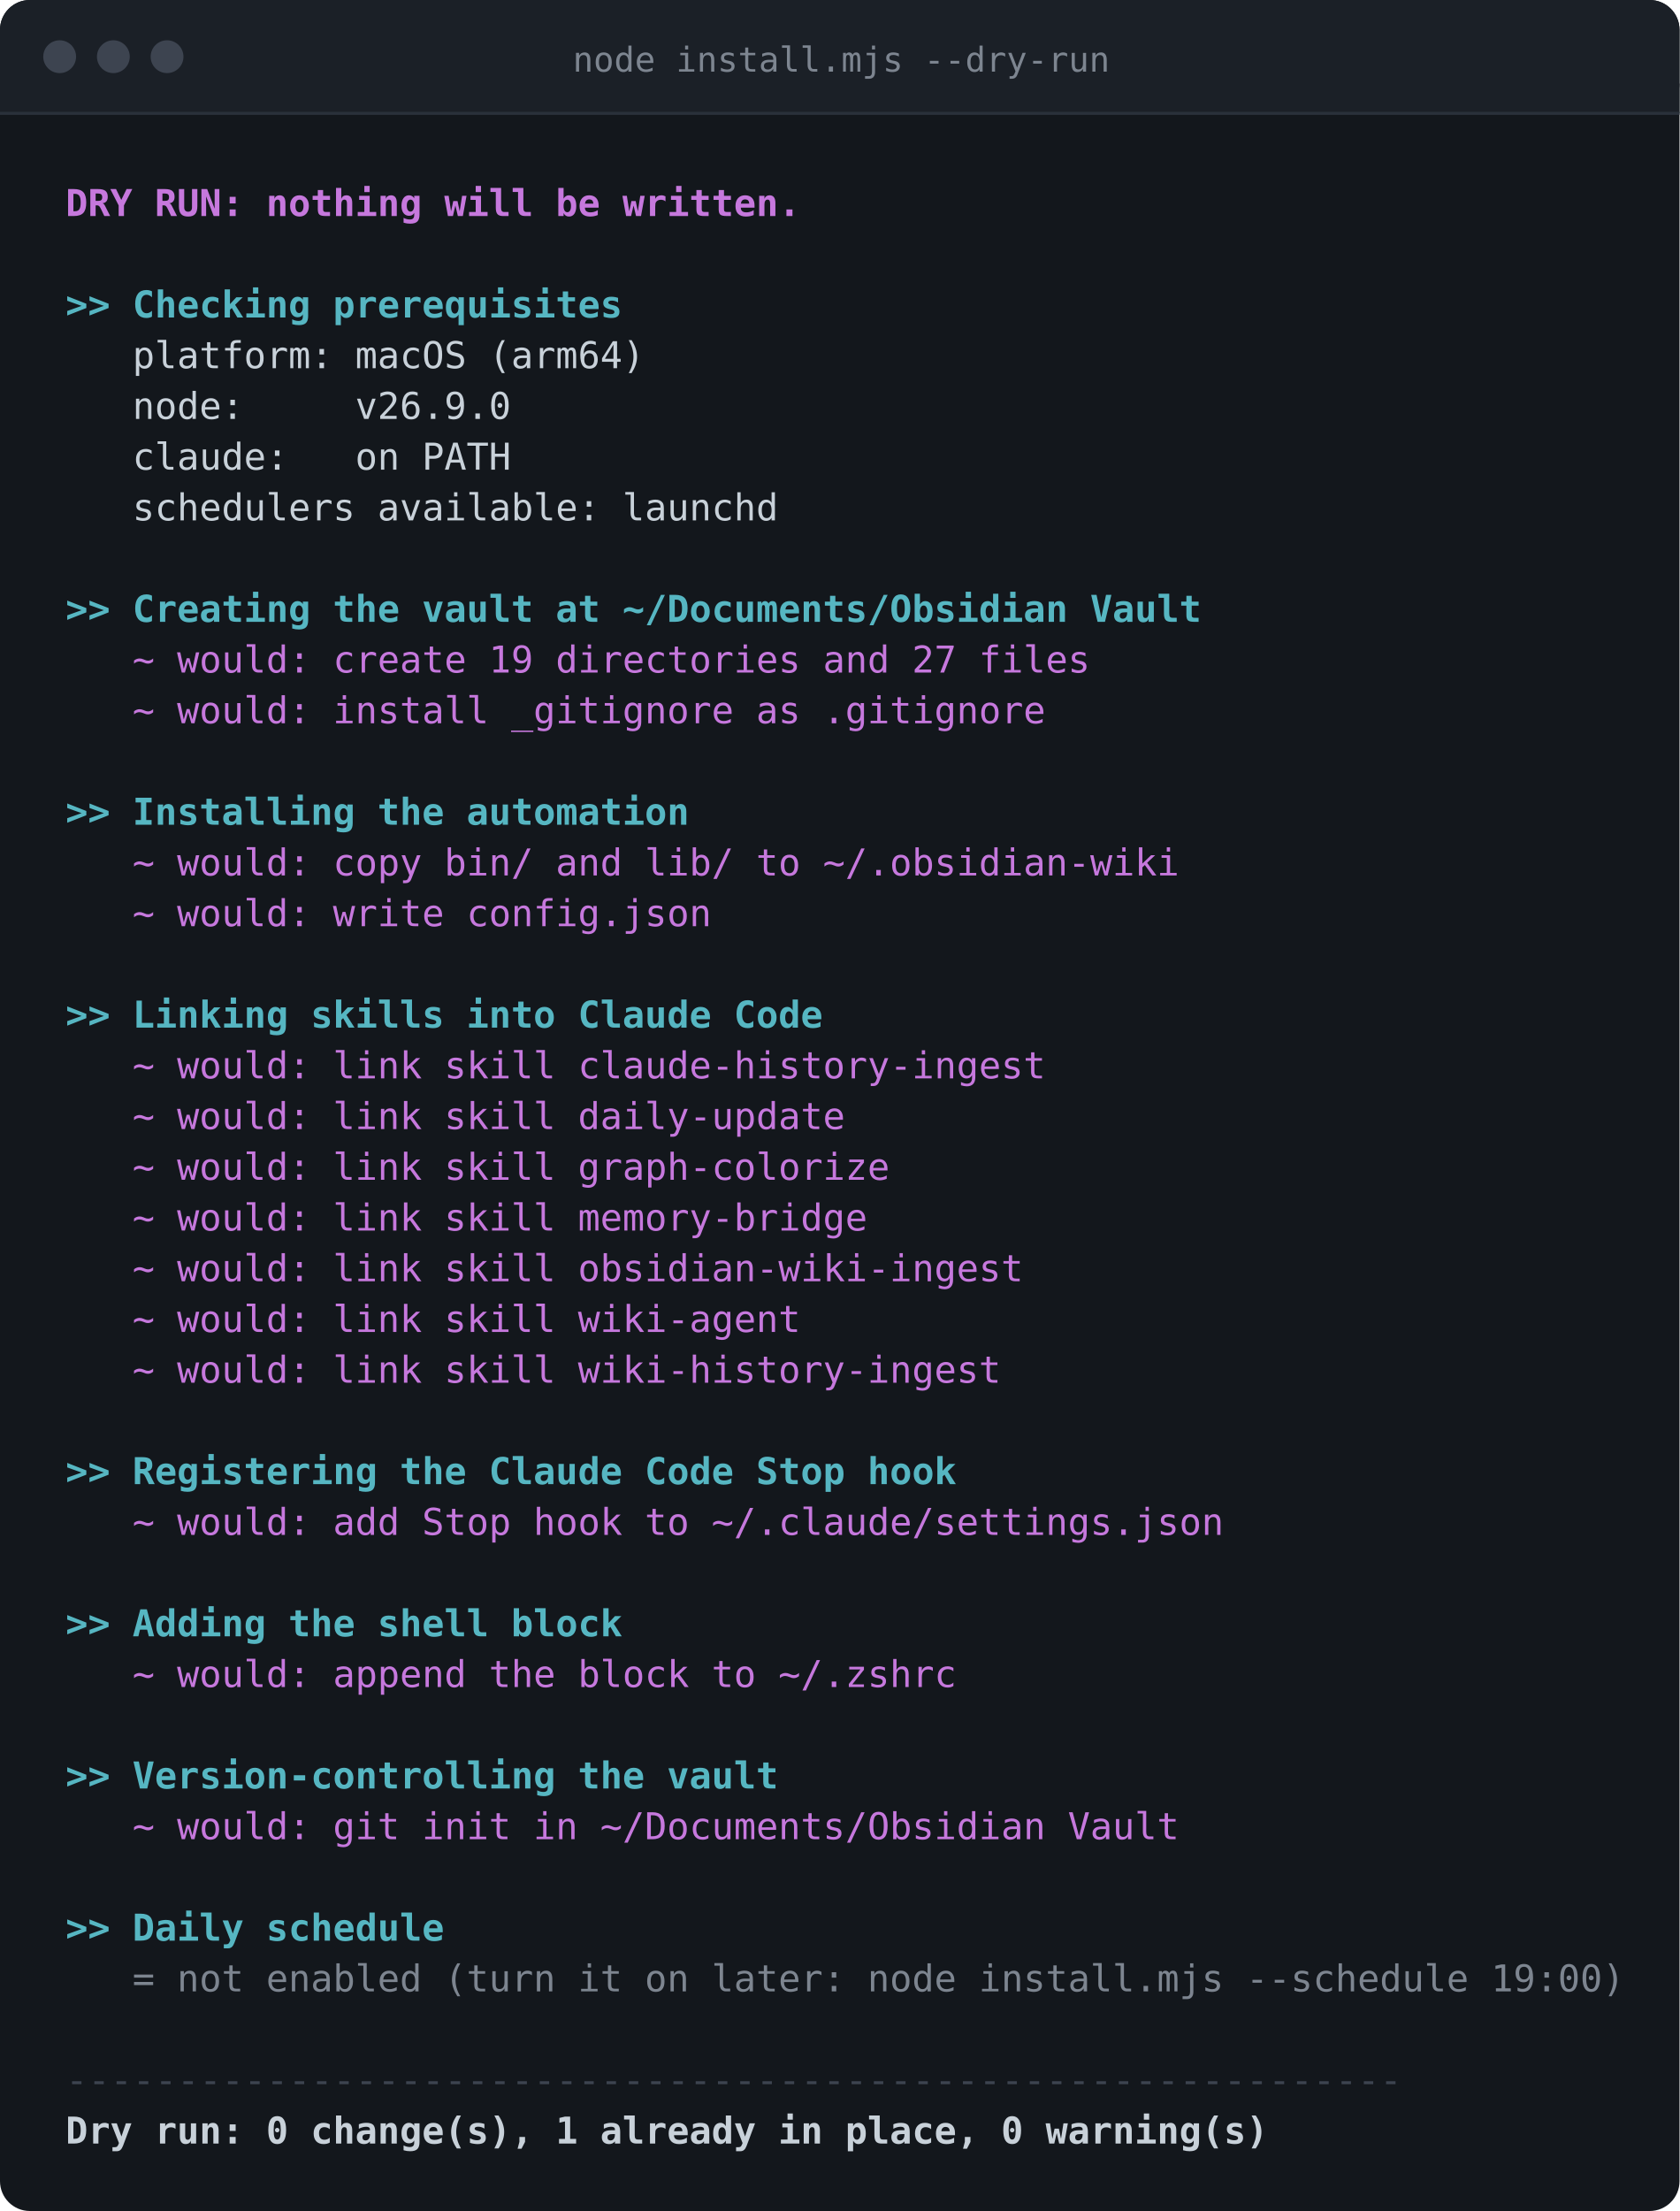
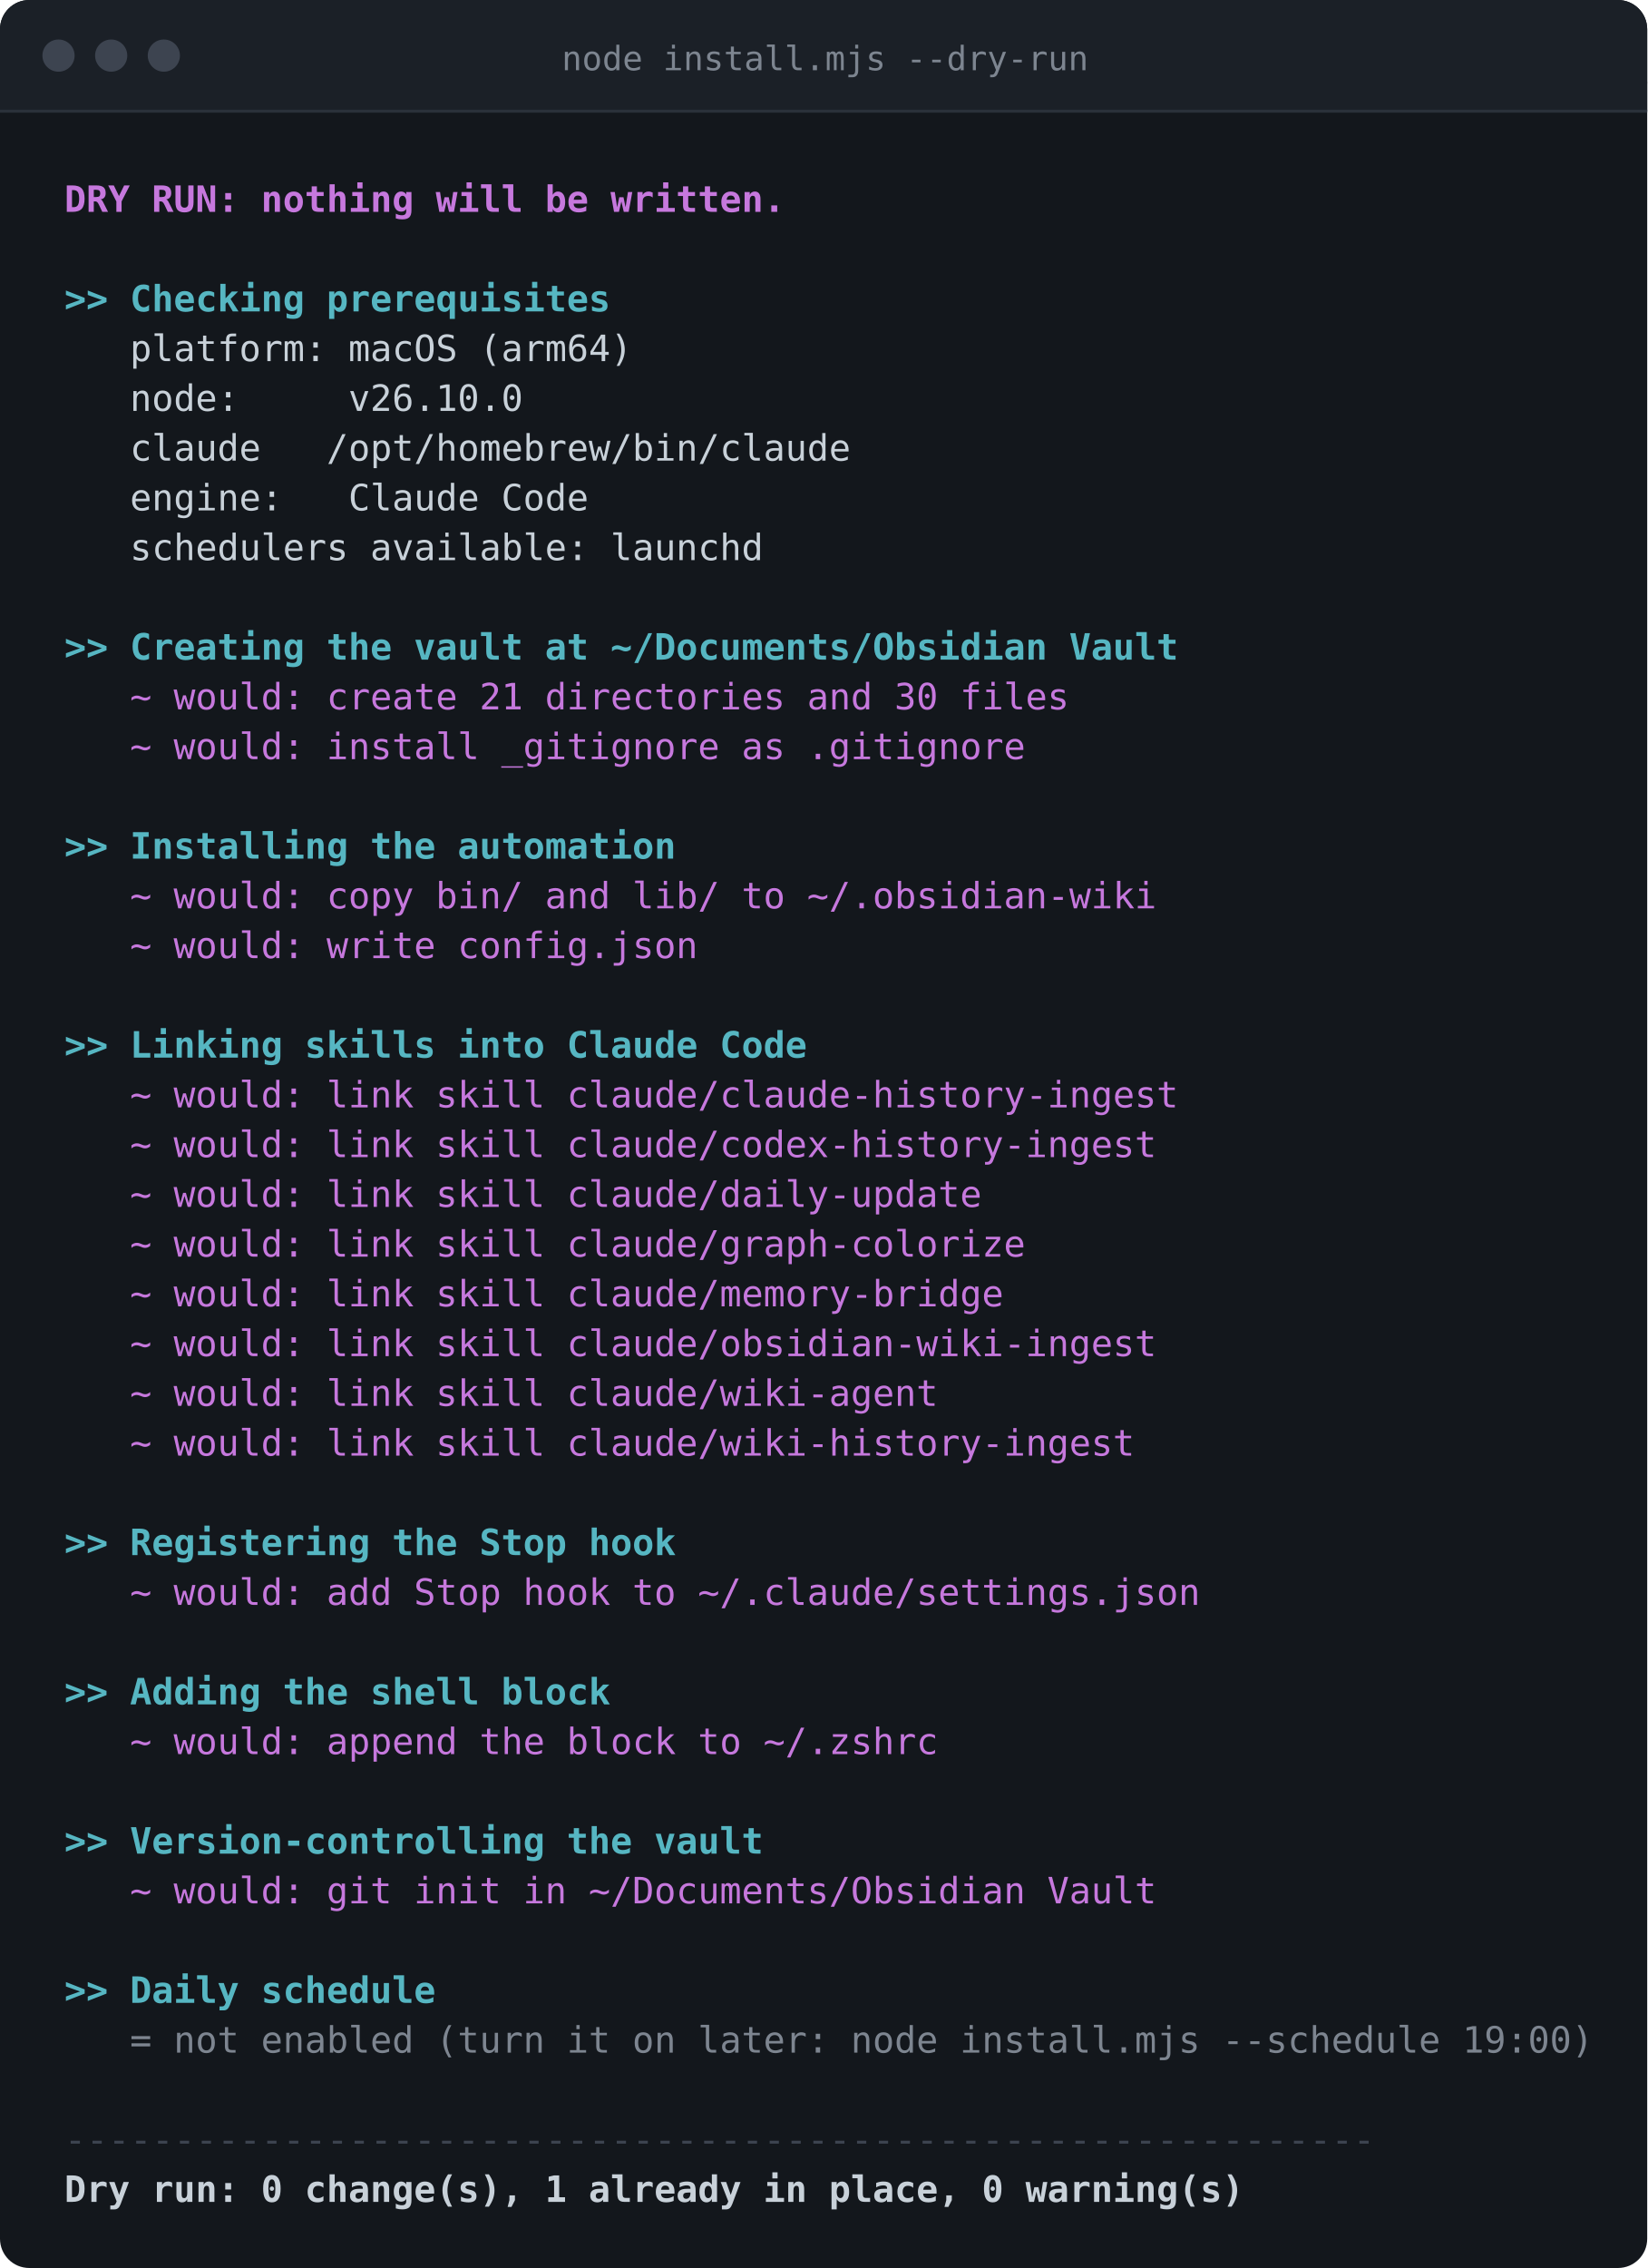
- <svg xmlns="http://www.w3.org/2000/svg" width="563" height="741" viewBox="0 0 563 741" role="img" aria-label="Terminal output of node install.mjs --dry-run, listing each step it would take and reporting zero changes">
-   <rect width="563" height="741" rx="10" fill="#13171c" />
+ <svg xmlns="http://www.w3.org/2000/svg" width="563" height="775" viewBox="0 0 563 775" role="img" aria-label="Terminal output of node install.mjs --dry-run, listing each step it would take and reporting zero changes">
+   <rect width="563" height="775" rx="10" fill="#13171c" />
  <rect width="563" height="38" rx="10" fill="#1b2027" />
  <rect y="28" width="563" height="10" fill="#1b2027" />
  <line x1="0" y1="38" x2="563" y2="38" stroke="#2a313a" stroke-width="1" />
  <circle cx="20" cy="19" r="5.5" fill="#3d4450" />
  <circle cx="38" cy="19" r="5.5" fill="#3d4450" />
  <circle cx="56" cy="19" r="5.5" fill="#3d4450" />
  <text x="282" y="24" fill="#7d8590" font-family="ui-monospace, SFMono-Regular, Menlo, Consolas, monospace" font-size="11.5" text-anchor="middle">node install.mjs --dry-run</text>
  <g font-family="ui-monospace, SFMono-Regular, Menlo, Consolas, monospace" font-size="12.4">
    <text x="22" y="72.4" fill="#c678dd" font-weight="600" xml:space="preserve">DRY RUN: nothing will be written.</text>
    <text x="22" y="106.4" fill="#56b6c2" font-weight="600" xml:space="preserve">&gt;&gt; Checking prerequisites</text>
    <text x="22" y="123.4" fill="#c8d1d9" xml:space="preserve">   platform: macOS (arm64)</text>
-     <text x="22" y="140.4" fill="#c8d1d9" xml:space="preserve">   node:     v26.9.0</text>
-     <text x="22" y="157.4" fill="#c8d1d9" xml:space="preserve">   claude:   on PATH</text>
-     <text x="22" y="174.4" fill="#c8d1d9" xml:space="preserve">   schedulers available: launchd</text>
-     <text x="22" y="208.4" fill="#56b6c2" font-weight="600" xml:space="preserve">&gt;&gt; Creating the vault at ~/Documents/Obsidian Vault</text>
-     <text x="22" y="225.4" fill="#c678dd" xml:space="preserve">   ~ would: create 19 directories and 27 files</text>
-     <text x="22" y="242.4" fill="#c678dd" xml:space="preserve">   ~ would: install _gitignore as .gitignore</text>
-     <text x="22" y="276.4" fill="#56b6c2" font-weight="600" xml:space="preserve">&gt;&gt; Installing the automation</text>
-     <text x="22" y="293.4" fill="#c678dd" xml:space="preserve">   ~ would: copy bin/ and lib/ to ~/.obsidian-wiki</text>
-     <text x="22" y="310.4" fill="#c678dd" xml:space="preserve">   ~ would: write config.json</text>
-     <text x="22" y="344.4" fill="#56b6c2" font-weight="600" xml:space="preserve">&gt;&gt; Linking skills into Claude Code</text>
-     <text x="22" y="361.4" fill="#c678dd" xml:space="preserve">   ~ would: link skill claude-history-ingest</text>
-     <text x="22" y="378.4" fill="#c678dd" xml:space="preserve">   ~ would: link skill daily-update</text>
-     <text x="22" y="395.4" fill="#c678dd" xml:space="preserve">   ~ would: link skill graph-colorize</text>
-     <text x="22" y="412.4" fill="#c678dd" xml:space="preserve">   ~ would: link skill memory-bridge</text>
-     <text x="22" y="429.4" fill="#c678dd" xml:space="preserve">   ~ would: link skill obsidian-wiki-ingest</text>
-     <text x="22" y="446.4" fill="#c678dd" xml:space="preserve">   ~ would: link skill wiki-agent</text>
-     <text x="22" y="463.4" fill="#c678dd" xml:space="preserve">   ~ would: link skill wiki-history-ingest</text>
-     <text x="22" y="497.4" fill="#56b6c2" font-weight="600" xml:space="preserve">&gt;&gt; Registering the Claude Code Stop hook</text>
-     <text x="22" y="514.4" fill="#c678dd" xml:space="preserve">   ~ would: add Stop hook to ~/.claude/settings.json</text>
-     <text x="22" y="548.4" fill="#56b6c2" font-weight="600" xml:space="preserve">&gt;&gt; Adding the shell block</text>
-     <text x="22" y="565.4" fill="#c678dd" xml:space="preserve">   ~ would: append the block to ~/.zshrc</text>
-     <text x="22" y="599.4" fill="#56b6c2" font-weight="600" xml:space="preserve">&gt;&gt; Version-controlling the vault</text>
-     <text x="22" y="616.4" fill="#c678dd" xml:space="preserve">   ~ would: git init in ~/Documents/Obsidian Vault</text>
-     <text x="22" y="650.4" fill="#56b6c2" font-weight="600" xml:space="preserve">&gt;&gt; Daily schedule</text>
-     <text x="22" y="667.4" fill="#7d8590" xml:space="preserve">   = not enabled (turn it on later: node install.mjs --schedule 19:00)</text>
-     <text x="22" y="701.4" fill="#3d4450" xml:space="preserve">------------------------------------------------------------</text>
-     <text x="22" y="718.4" fill="#c8d1d9" font-weight="600" xml:space="preserve">Dry run: 0 change(s), 1 already in place, 0 warning(s)</text>
+     <text x="22" y="140.4" fill="#c8d1d9" xml:space="preserve">   node:     v26.10.0</text>
+     <text x="22" y="157.4" fill="#c8d1d9" xml:space="preserve">   claude   /opt/homebrew/bin/claude</text>
+     <text x="22" y="174.4" fill="#c8d1d9" xml:space="preserve">   engine:   Claude Code</text>
+     <text x="22" y="191.4" fill="#c8d1d9" xml:space="preserve">   schedulers available: launchd</text>
+     <text x="22" y="225.4" fill="#56b6c2" font-weight="600" xml:space="preserve">&gt;&gt; Creating the vault at ~/Documents/Obsidian Vault</text>
+     <text x="22" y="242.4" fill="#c678dd" xml:space="preserve">   ~ would: create 21 directories and 30 files</text>
+     <text x="22" y="259.4" fill="#c678dd" xml:space="preserve">   ~ would: install _gitignore as .gitignore</text>
+     <text x="22" y="293.4" fill="#56b6c2" font-weight="600" xml:space="preserve">&gt;&gt; Installing the automation</text>
+     <text x="22" y="310.4" fill="#c678dd" xml:space="preserve">   ~ would: copy bin/ and lib/ to ~/.obsidian-wiki</text>
+     <text x="22" y="327.4" fill="#c678dd" xml:space="preserve">   ~ would: write config.json</text>
+     <text x="22" y="361.4" fill="#56b6c2" font-weight="600" xml:space="preserve">&gt;&gt; Linking skills into Claude Code</text>
+     <text x="22" y="378.4" fill="#c678dd" xml:space="preserve">   ~ would: link skill claude/claude-history-ingest</text>
+     <text x="22" y="395.4" fill="#c678dd" xml:space="preserve">   ~ would: link skill claude/codex-history-ingest</text>
+     <text x="22" y="412.4" fill="#c678dd" xml:space="preserve">   ~ would: link skill claude/daily-update</text>
+     <text x="22" y="429.4" fill="#c678dd" xml:space="preserve">   ~ would: link skill claude/graph-colorize</text>
+     <text x="22" y="446.4" fill="#c678dd" xml:space="preserve">   ~ would: link skill claude/memory-bridge</text>
+     <text x="22" y="463.4" fill="#c678dd" xml:space="preserve">   ~ would: link skill claude/obsidian-wiki-ingest</text>
+     <text x="22" y="480.4" fill="#c678dd" xml:space="preserve">   ~ would: link skill claude/wiki-agent</text>
+     <text x="22" y="497.4" fill="#c678dd" xml:space="preserve">   ~ would: link skill claude/wiki-history-ingest</text>
+     <text x="22" y="531.4" fill="#56b6c2" font-weight="600" xml:space="preserve">&gt;&gt; Registering the Stop hook</text>
+     <text x="22" y="548.4" fill="#c678dd" xml:space="preserve">   ~ would: add Stop hook to ~/.claude/settings.json</text>
+     <text x="22" y="582.4" fill="#56b6c2" font-weight="600" xml:space="preserve">&gt;&gt; Adding the shell block</text>
+     <text x="22" y="599.4" fill="#c678dd" xml:space="preserve">   ~ would: append the block to ~/.zshrc</text>
+     <text x="22" y="633.4" fill="#56b6c2" font-weight="600" xml:space="preserve">&gt;&gt; Version-controlling the vault</text>
+     <text x="22" y="650.4" fill="#c678dd" xml:space="preserve">   ~ would: git init in ~/Documents/Obsidian Vault</text>
+     <text x="22" y="684.4" fill="#56b6c2" font-weight="600" xml:space="preserve">&gt;&gt; Daily schedule</text>
+     <text x="22" y="701.4" fill="#7d8590" xml:space="preserve">   = not enabled (turn it on later: node install.mjs --schedule 19:00)</text>
+     <text x="22" y="735.4" fill="#3d4450" xml:space="preserve">------------------------------------------------------------</text>
+     <text x="22" y="752.4" fill="#c8d1d9" font-weight="600" xml:space="preserve">Dry run: 0 change(s), 1 already in place, 0 warning(s)</text>
  </g>
</svg>
